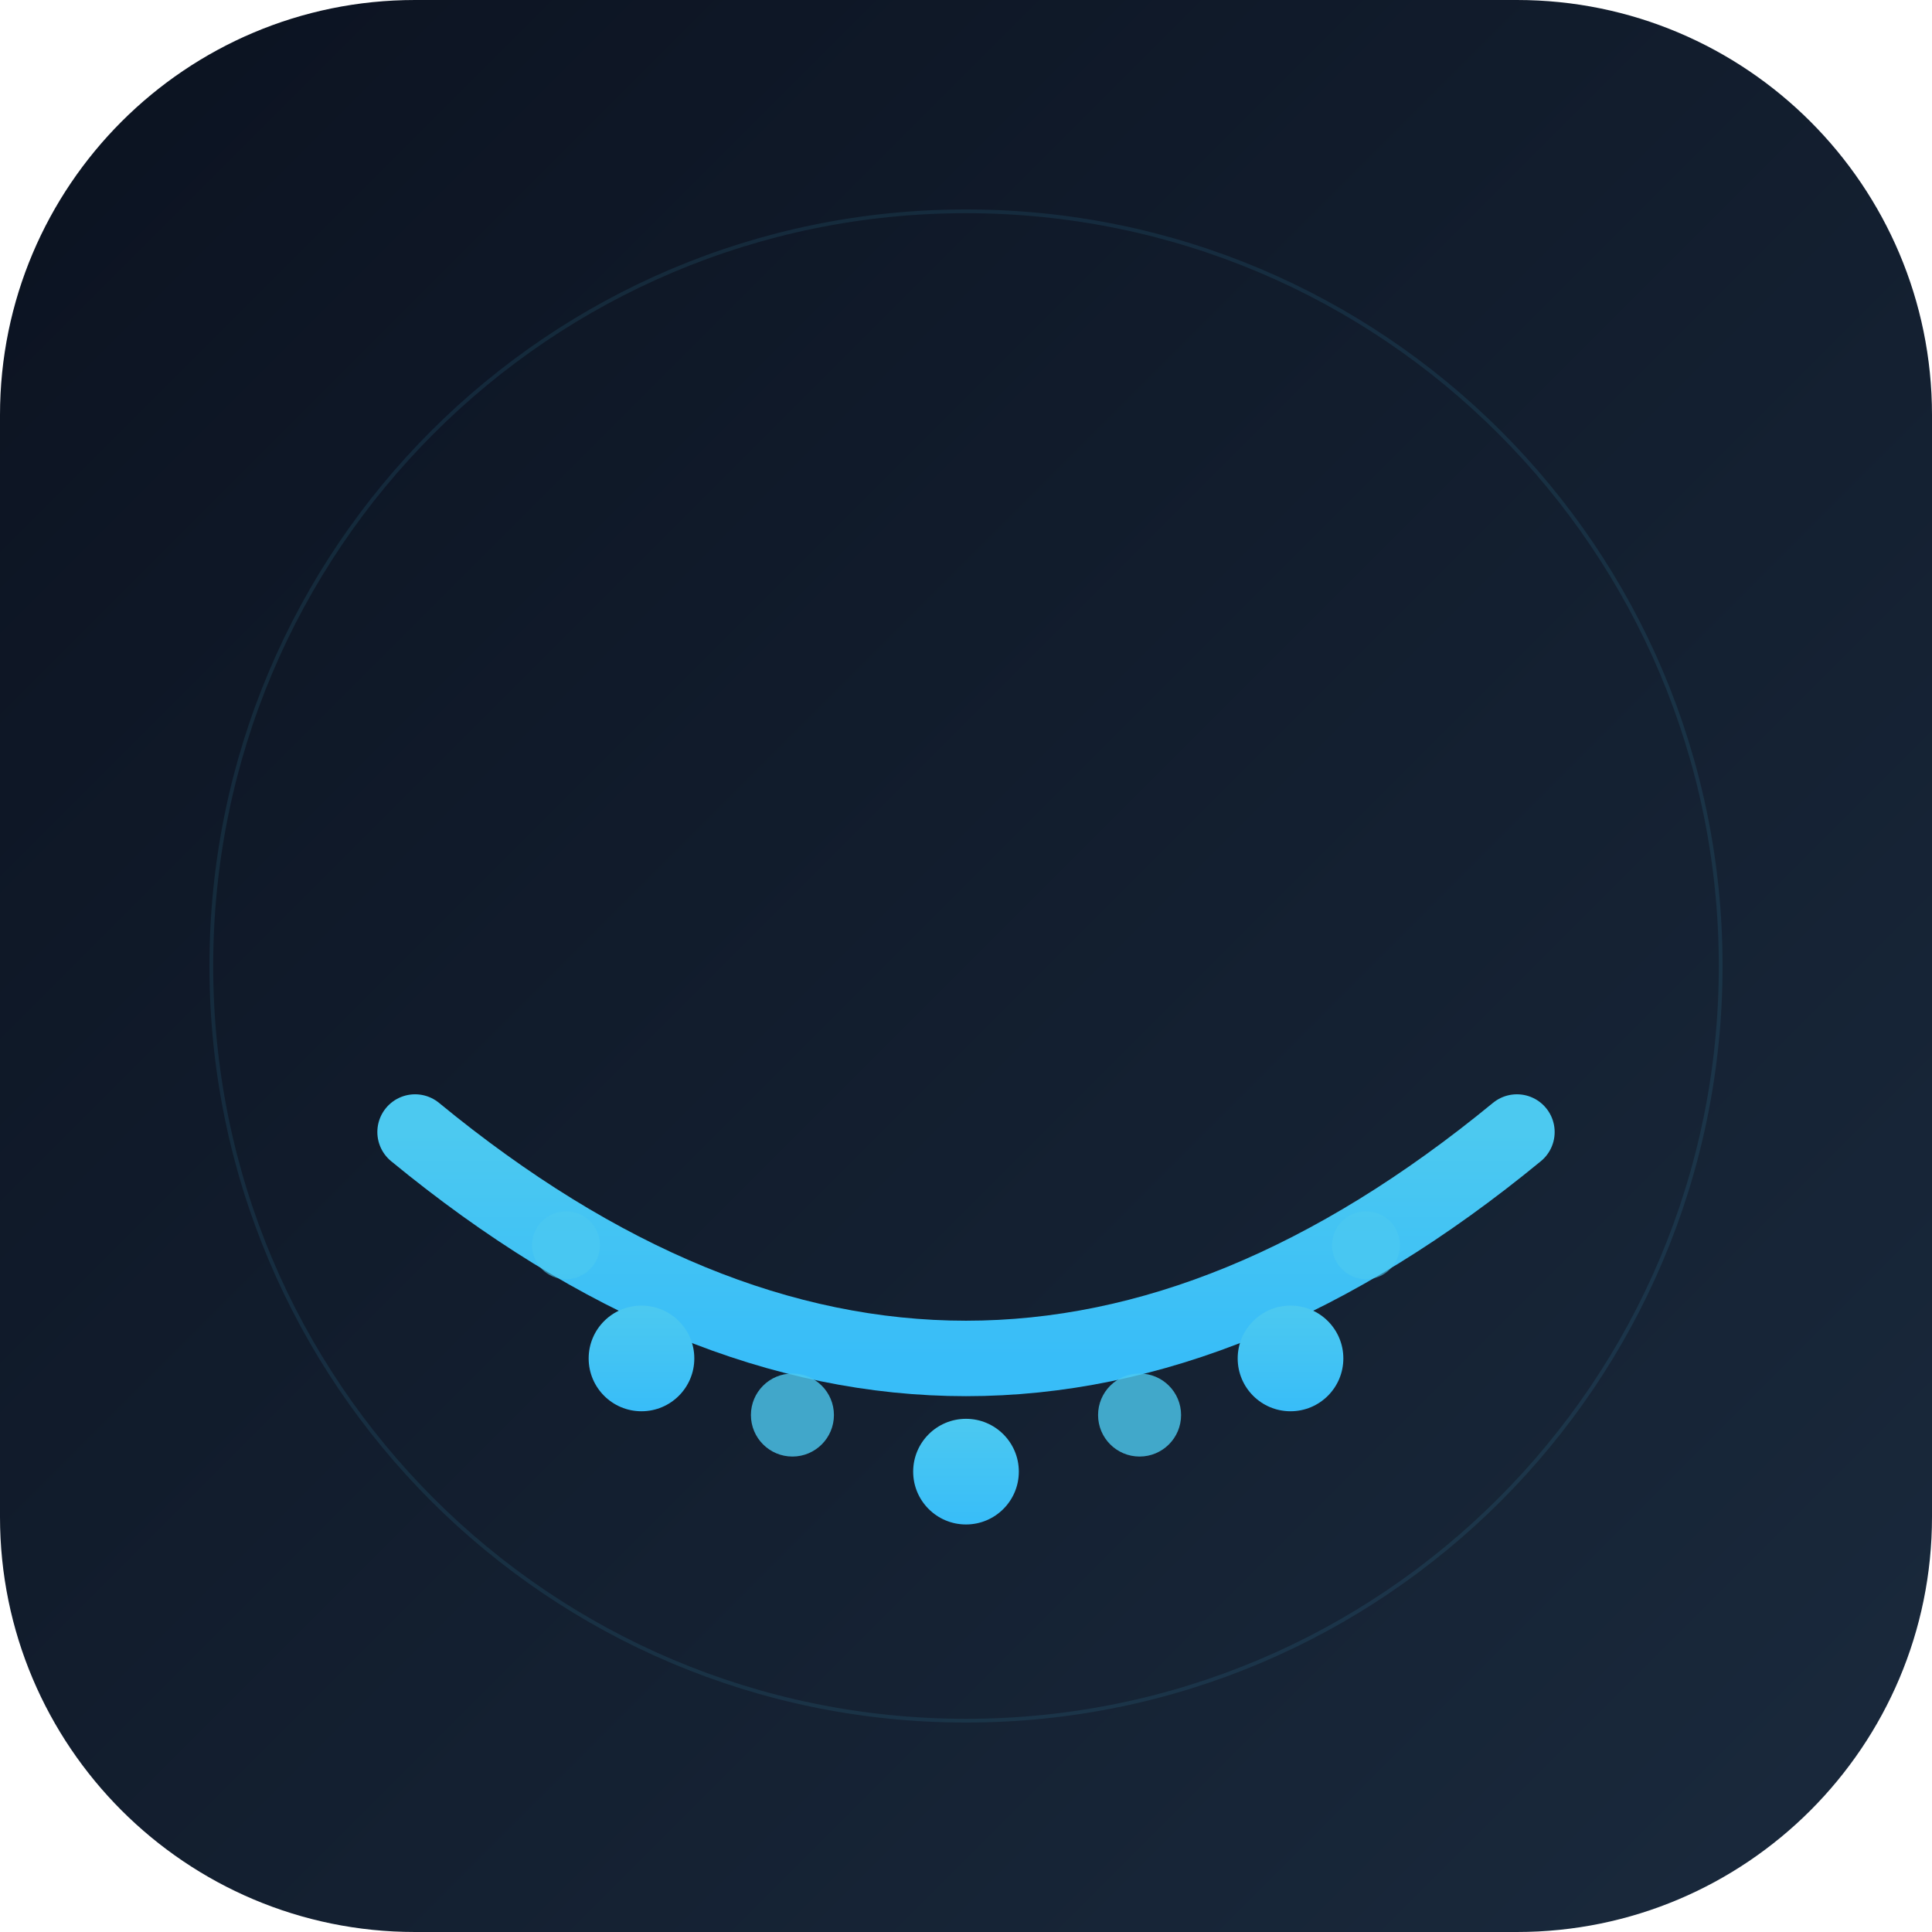
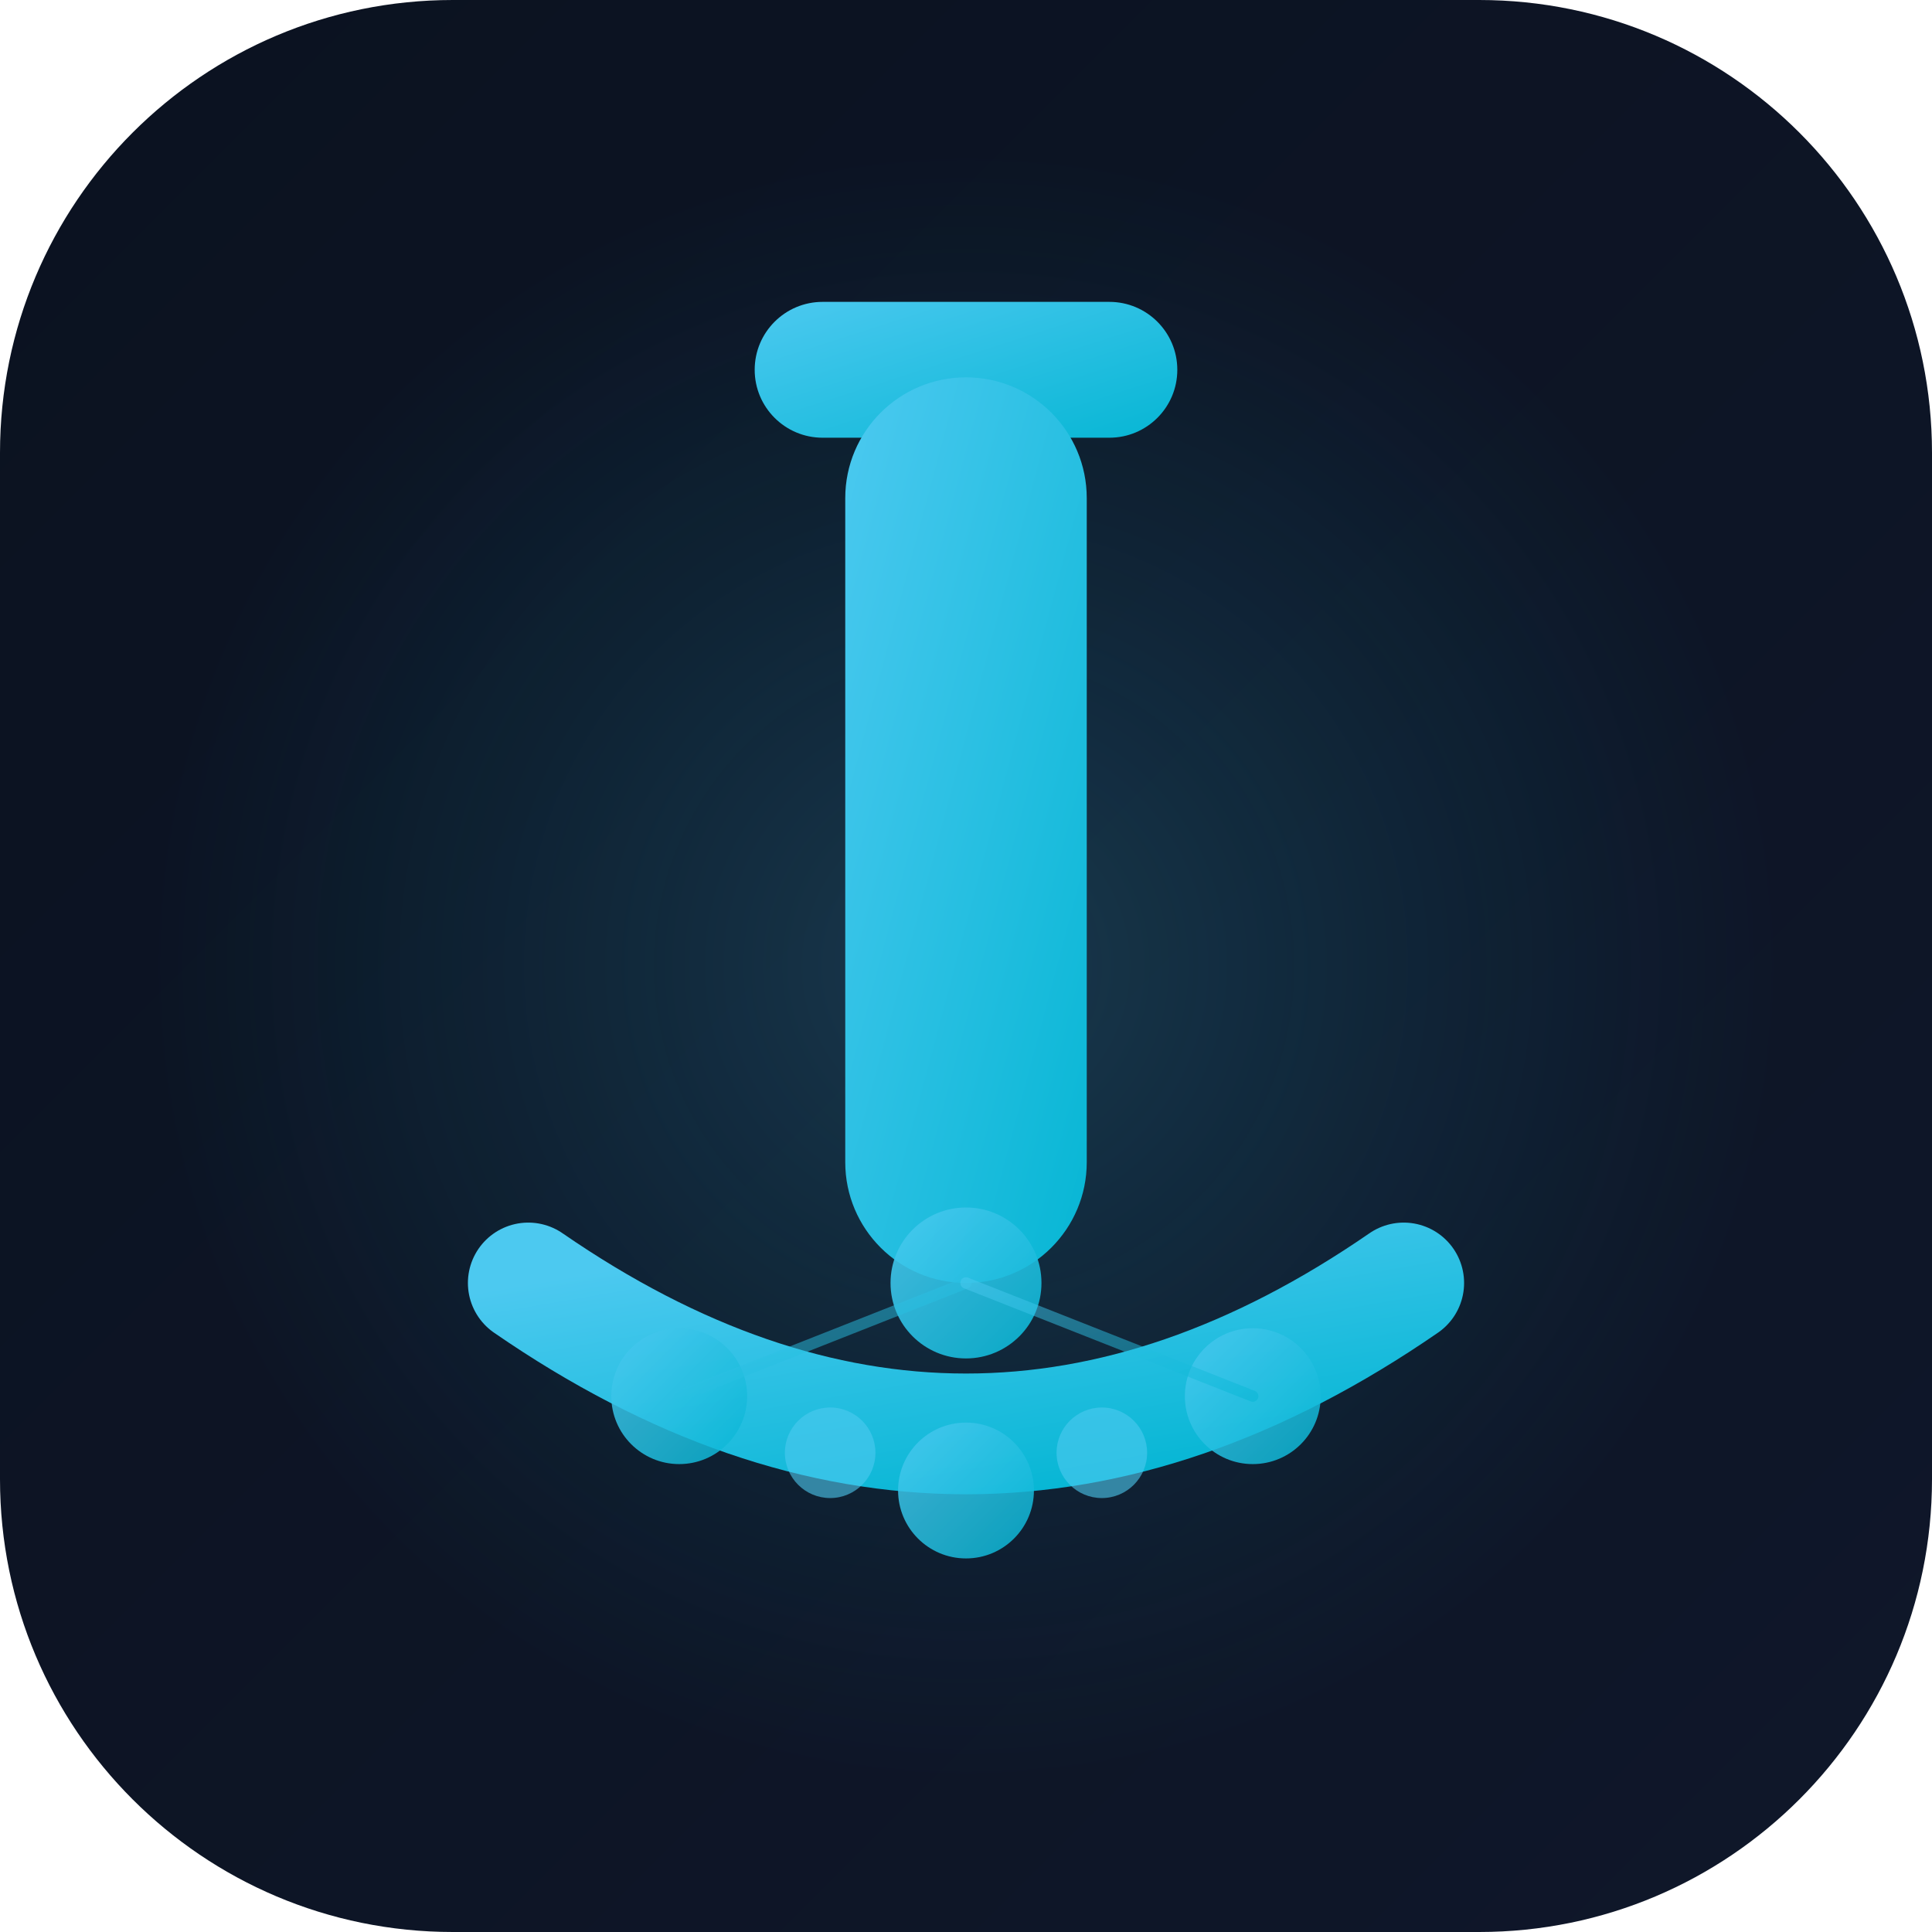
<svg xmlns="http://www.w3.org/2000/svg" viewBox="0 0 512 512" width="512" height="512">
  <defs>
-     <linearGradient id="bgGradient" x1="0%" y1="0%" x2="100%" y2="100%">
+     <linearGradient id="bgGrad" x1="0%" y1="0%" x2="100%" y2="100%">
      <stop offset="0%" style="stop-color:#0B1220;stop-opacity:1" />
-       <stop offset="100%" style="stop-color:#1a2a3d;stop-opacity:1" />
+       <stop offset="100%" style="stop-color:#0F172A;stop-opacity:1" />
    </linearGradient>
-     <linearGradient id="iconGradient" x1="0%" y1="0%" x2="0%" y2="100%">
+     <linearGradient id="primaryGrad" x1="0%" y1="0%" x2="100%" y2="100%">
      <stop offset="0%" style="stop-color:#4CC9F0;stop-opacity:1" />
-       <stop offset="100%" style="stop-color:#38BDF8;stop-opacity:1" />
+       <stop offset="100%" style="stop-color:#06B6D4;stop-opacity:1" />
    </linearGradient>
+     <radialGradient id="glowGrad" cx="50%" cy="50%" r="50%">
+       <stop offset="0%" style="stop-color:#4CC9F0;stop-opacity:0.2" />
+       <stop offset="100%" style="stop-color:#06B6D4;stop-opacity:0" />
+     </radialGradient>
  </defs>
-   <rect width="512" height="512" fill="url(#bgGradient)" rx="110" />
-   <line x1="256" y1="80" x2="256" y2="300" stroke="url(#iconGradient)" stroke-width="20" stroke-linecap="round" />
-   <line x1="110" y1="80" x2="402" y2="80" stroke="url(#iconGradient)" stroke-width="20" stroke-linecap="round" />
-   <path d="M 110 300 Q 256 420 402 300" stroke="url(#iconGradient)" stroke-width="20" fill="none" stroke-linecap="round" />
-   <circle cx="170" cy="360" r="14" fill="url(#iconGradient)" />
-   <circle cx="256" cy="390" r="14" fill="url(#iconGradient)" />
-   <circle cx="342" cy="360" r="14" fill="url(#iconGradient)" />
-   <circle cx="210" cy="375" r="11" fill="#4CC9F0" opacity="0.8" />
-   <circle cx="302" cy="375" r="11" fill="#4CC9F0" opacity="0.8" />
-   <circle cx="150" cy="330" r="9" fill="#4CC9F0" opacity="0.6" />
-   <circle cx="362" cy="330" r="9" fill="#4CC9F0" opacity="0.6" />
-   <circle cx="256" cy="256" r="200" fill="none" stroke="#4CC9F0" stroke-width="1" opacity="0.1" />
+   <rect width="512" height="512" fill="url(#bgGrad)" rx="120" />
+   <circle cx="256" cy="256" r="220" fill="url(#glowGrad)" />
+   <rect x="200" y="80" width="112" height="36" rx="18" fill="url(#primaryGrad)" />
+   <rect x="224" y="100" width="64" height="240" rx="32" fill="url(#primaryGrad)" />
+   <path d="M 140 340 Q 256 420 372 340" stroke="url(#primaryGrad)" stroke-width="32" fill="none" stroke-linecap="round" stroke-linejoin="round" />
+   <circle cx="256" cy="340" r="20" fill="url(#primaryGrad)" opacity="0.9" />
+   <g opacity="0.85">
+     <circle cx="180" cy="370" r="18" fill="url(#primaryGrad)" />
+     <circle cx="256" cy="395" r="18" fill="url(#primaryGrad)" />
+     <circle cx="332" cy="370" r="18" fill="url(#primaryGrad)" />
+   </g>
+   <g opacity="0.6">
+     <circle cx="220" cy="385" r="12" fill="#4CC9F0" />
+     <circle cx="292" cy="385" r="12" fill="#4CC9F0" />
+   </g>
+   <line x1="256" y1="340" x2="180" y2="370" stroke="url(#primaryGrad)" stroke-width="3" opacity="0.5" stroke-linecap="round" />
+   <line x1="256" y1="340" x2="332" y2="370" stroke="url(#primaryGrad)" stroke-width="3" opacity="0.5" stroke-linecap="round" />
</svg>
